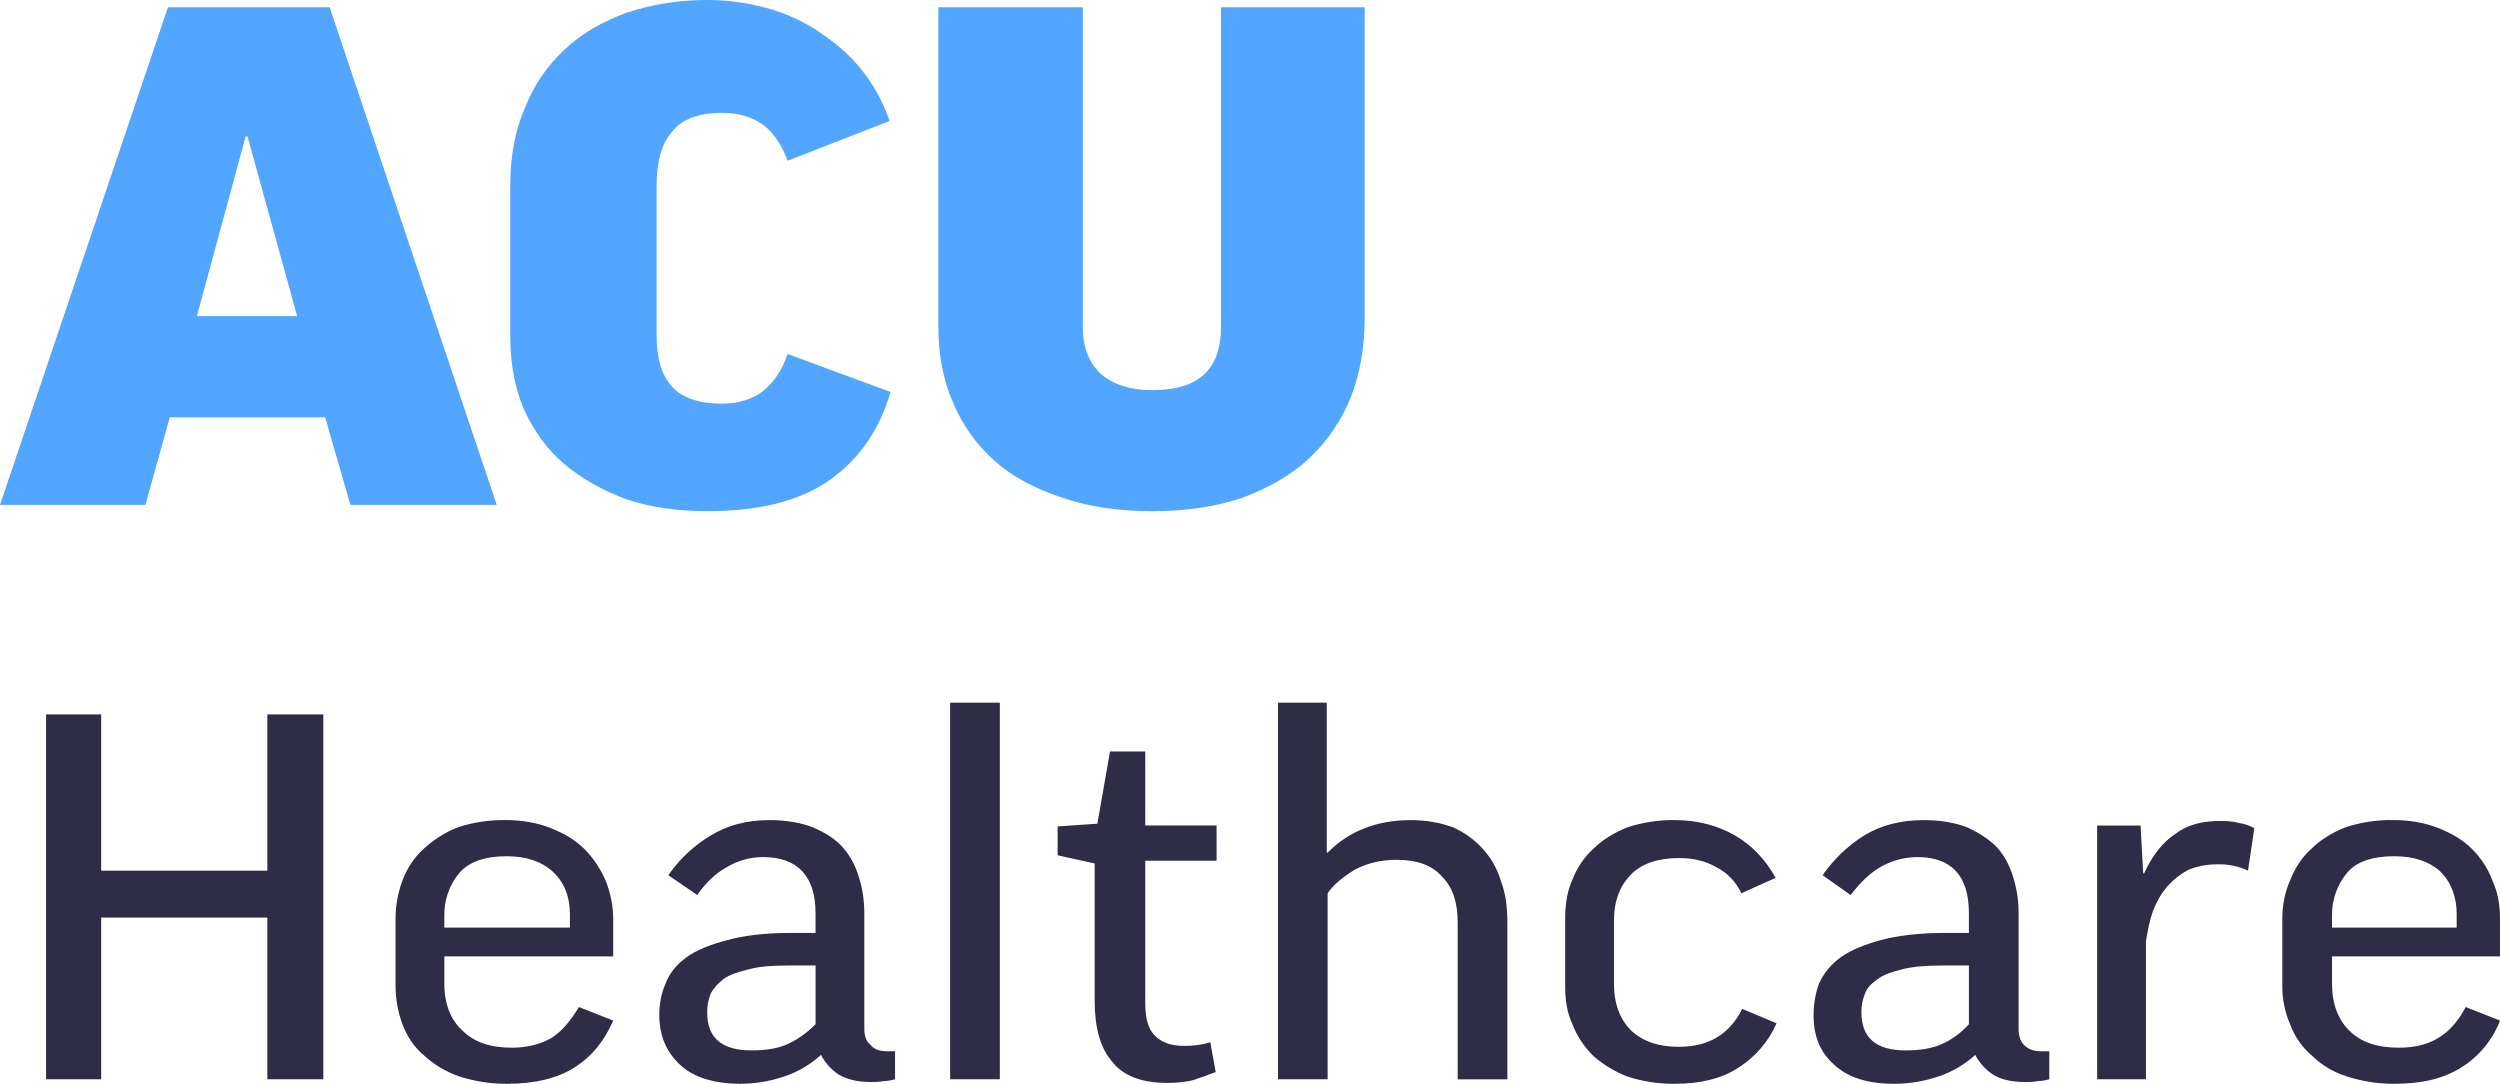
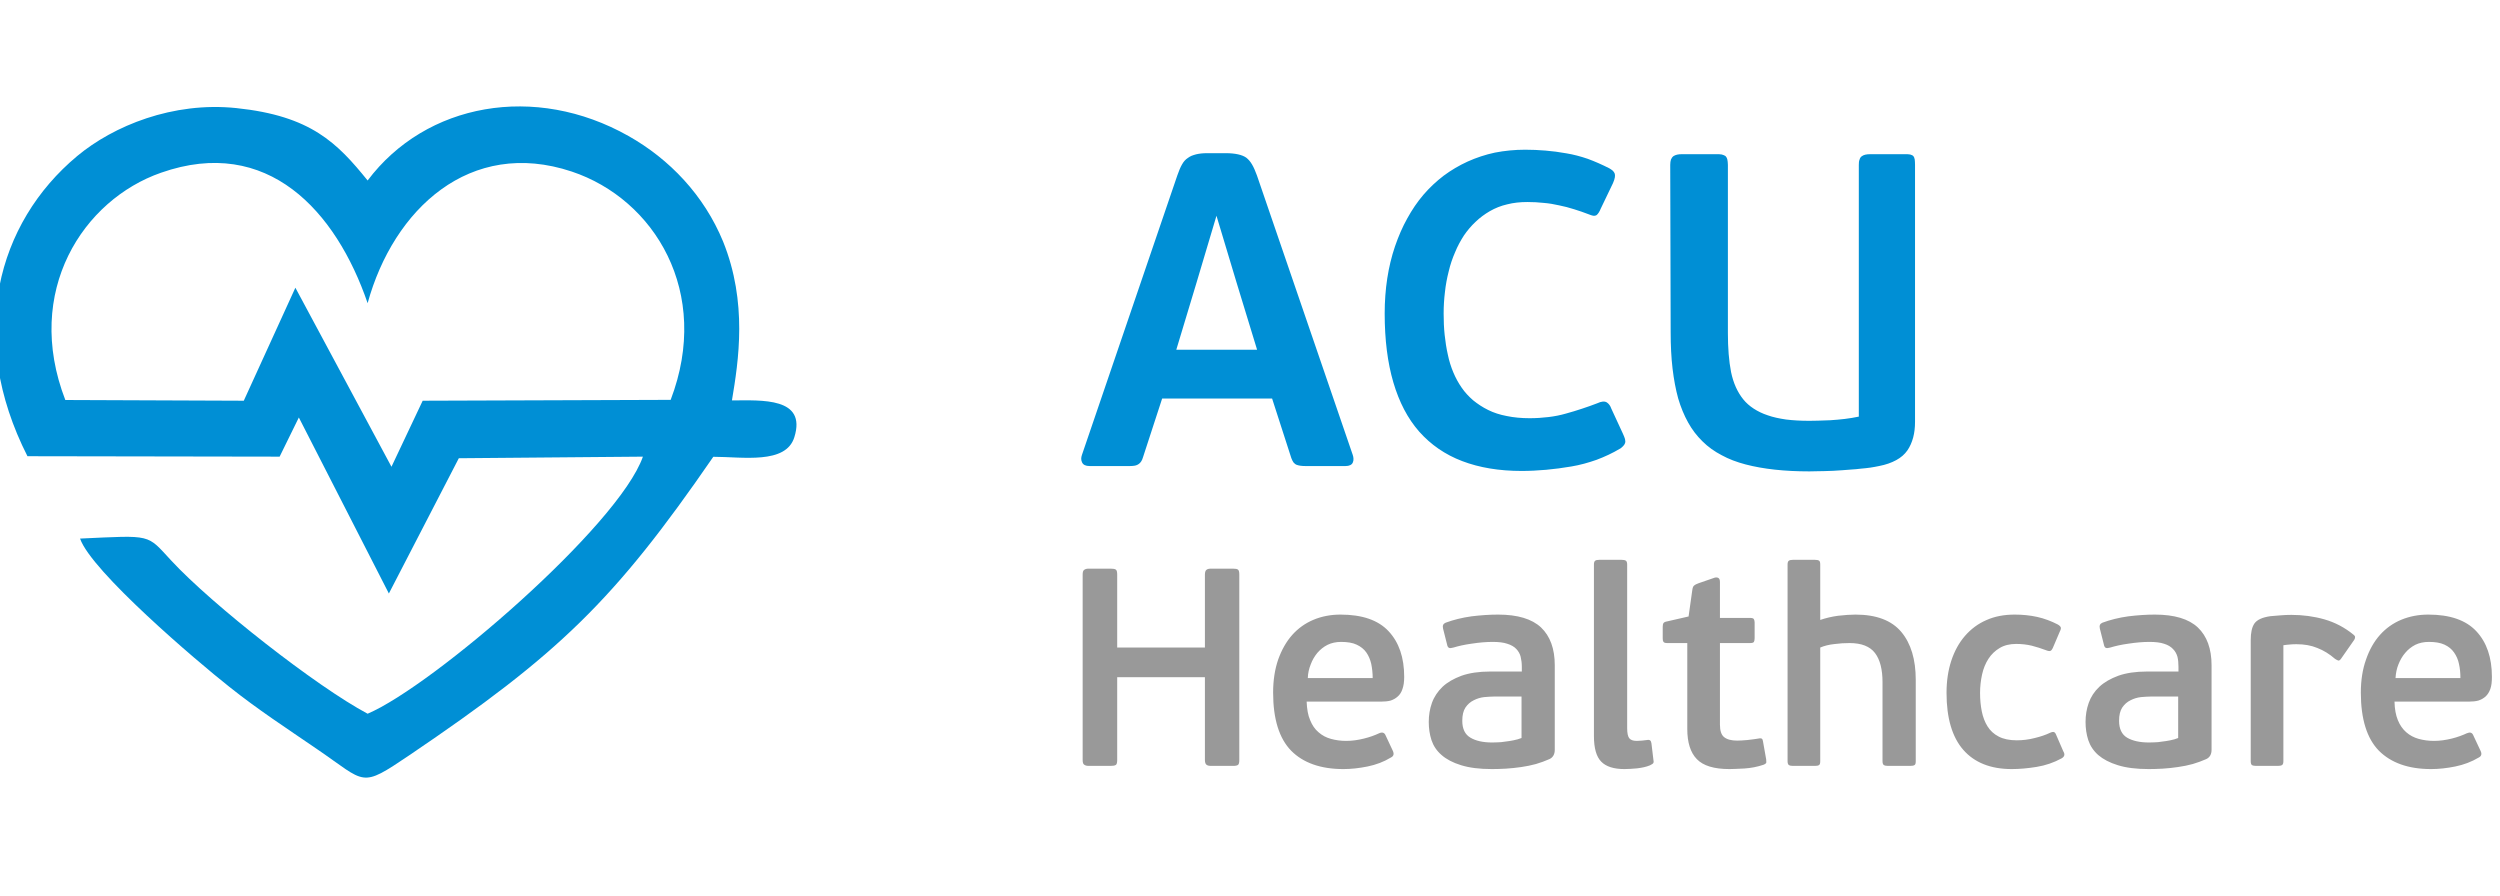
- <svg xmlns="http://www.w3.org/2000/svg" id="Слой_1" viewBox="0 0 78.463 34.016">
-   <style>.st0,.st1{fill-rule:evenodd;clip-rule:evenodd;fill:#52a6ff}.st1{fill:#2f2c47}</style>
-   <path class="st0" d="M4.564 15.846H0L5.272.227h5.074l5.244 15.619h-4.592l-.794-2.75H5.329l-.765 2.75zM6.18 9.921h3.146L7.767 4.28H7.71L6.18 9.921zM22.224 0c.709 0 1.389.113 2.041.312a5.459 5.459 0 0 1 1.672.85c.482.34.907.737 1.247 1.219.34.454.567.935.737 1.417l-3.203 1.247c-.17-.482-.425-.85-.737-1.106-.34-.255-.765-.397-1.332-.397-.709 0-1.247.198-1.559.595-.34.397-.482.964-.482 1.672v4.734c0 .68.142 1.191.454 1.559s.85.567 1.587.567c.539 0 .964-.142 1.304-.397.34-.283.595-.652.765-1.162l3.231 1.191c-.34 1.191-.992 2.126-1.928 2.778s-2.211.964-3.798.964c-.935 0-1.786-.113-2.551-.369-.765-.283-1.417-.652-1.956-1.106-.567-.482-.964-1.049-1.276-1.729-.283-.68-.425-1.417-.425-2.268V5.839c0-.907.142-1.729.454-2.438a4.948 4.948 0 0 1 1.247-1.843c.539-.51 1.191-.879 1.956-1.162A8.065 8.065 0 0 1 22.224 0zm20.607.227v9.751c0 .907-.142 1.729-.425 2.466a5.408 5.408 0 0 1-1.304 1.928c-.567.539-1.276.935-2.098 1.247-.822.283-1.786.425-2.835.425-1.077 0-2.013-.142-2.835-.425-.85-.283-1.559-.652-2.126-1.162a4.976 4.976 0 0 1-1.304-1.843c-.312-.709-.454-1.502-.454-2.381V.227h4.535v10.035c0 .652.198 1.134.567 1.474.397.34.935.51 1.616.51 1.446 0 2.154-.652 2.154-1.984V.227h4.509z" />
-   <path class="st1" d="M3.175 22.422v4.904h5.216v-4.904h1.757v11.452H8.391V28.8H3.175v5.074H1.446V22.422h1.729zm10.771 7.597v.85c0 .652.198 1.134.567 1.474.369.369.879.539 1.559.539.482 0 .907-.113 1.247-.312.312-.198.595-.539.85-.964l1.077.425c-.283.652-.68 1.134-1.219 1.474-.539.34-1.247.51-2.098.51a4.773 4.773 0 0 1-1.502-.227 3.105 3.105 0 0 1-1.106-.652c-.312-.255-.539-.595-.68-.964s-.227-.794-.227-1.247v-2.098c0-.425.085-.85.227-1.219.142-.369.369-.709.652-.964.312-.283.652-.51 1.077-.68a4.721 4.721 0 0 1 1.474-.227c.539 0 1.02.085 1.446.255.425.17.765.369 1.049.652.283.283.51.624.68 1.02.142.369.227.765.227 1.191v1.162h-5.3zm0-.907h3.94v-.425c0-.539-.17-.992-.539-1.332-.34-.312-.822-.482-1.446-.482-.68 0-1.162.17-1.474.51a2.045 2.045 0 0 0-.482 1.361v.368zm7.03-1.644a4.282 4.282 0 0 1 1.332-1.247c.51-.312 1.106-.482 1.843-.482.539 0 .992.085 1.361.227.397.17.709.369.935.624.227.255.397.567.51.935.113.369.17.737.17 1.134v3.628c0 .227.057.397.198.51.113.142.283.198.539.198h.227v.879c-.113.028-.227.057-.369.057-.113.028-.255.028-.397.028-.425 0-.737-.085-.992-.227a1.675 1.675 0 0 1-.567-.624c-.34.312-.737.539-1.162.68a4.273 4.273 0 0 1-1.361.227c-.822 0-1.474-.198-1.899-.595-.425-.397-.652-.907-.652-1.559 0-.34.057-.68.198-.992.113-.312.34-.595.652-.822.312-.227.737-.397 1.276-.539.51-.142 1.162-.227 1.956-.227h.822v-.624c0-1.162-.567-1.757-1.644-1.757a2.19 2.19 0 0 0-1.134.312c-.369.198-.68.51-.935.879l-.907-.623zm2.608 5.499c.454 0 .822-.057 1.134-.198.312-.142.595-.34.879-.624v-1.843h-.822c-.51 0-.935.028-1.247.113-.34.085-.624.17-.822.312-.17.142-.312.283-.397.454a1.48 1.48 0 0 0-.113.595c-.001.794.453 1.191 1.388 1.191zm7.796-10.913v11.82h-1.56v-11.82h1.56zm6.803 4.96h-2.239v4.479c0 .51.113.85.34 1.049s.51.283.879.283c.283 0 .539-.028.822-.113l.17.935c-.227.085-.454.17-.709.255-.227.057-.51.085-.822.085-.794 0-1.389-.227-1.729-.68-.369-.425-.539-1.077-.539-1.899v-4.309l-1.162-.255v-.907l1.247-.085.397-2.268h1.106v2.324h2.239v1.106zm3.486 6.86H40.11v-11.82h1.531v4.706h.028c.34-.34.709-.595 1.162-.765.425-.17.907-.255 1.446-.255.51 0 .935.085 1.332.227.369.17.68.397.935.68.255.283.454.624.567 1.02.142.369.198.794.198 1.276v4.932H45.75V28.97c0-.624-.142-1.106-.482-1.446-.312-.369-.794-.539-1.446-.539-.482 0-.935.113-1.304.312-.369.227-.652.454-.85.737v5.84zm12.983-5.839a1.72 1.72 0 0 0-.794-.822c-.34-.198-.737-.283-1.162-.283-.652 0-1.162.17-1.502.51-.34.34-.539.822-.539 1.446v1.984c0 .652.198 1.134.539 1.474.369.34.85.51 1.502.51.935 0 1.587-.397 1.984-1.191l1.077.454a3.14 3.14 0 0 1-1.191 1.389c-.51.34-1.191.51-2.013.51a4.721 4.721 0 0 1-1.474-.227 3.632 3.632 0 0 1-1.077-.652 2.886 2.886 0 0 1-.652-.992c-.17-.369-.227-.765-.227-1.191v-2.126c0-.425.057-.85.227-1.219.142-.369.369-.709.652-.964.283-.283.652-.51 1.077-.68a4.592 4.592 0 0 1 1.474-.227c.709 0 1.361.17 1.899.482s.964.765 1.276 1.332l-1.076.483zm2.551-.567a4.522 4.522 0 0 1 1.304-1.247c.51-.312 1.134-.482 1.871-.482.539 0 .992.085 1.361.227.369.17.68.369.935.624.227.255.397.567.51.935.113.369.17.737.17 1.134v3.628c0 .227.057.397.17.51.142.142.312.198.567.198h.227v.879c-.113.028-.227.057-.369.057-.113.028-.255.028-.397.028-.425 0-.765-.085-.992-.227a1.675 1.675 0 0 1-.567-.624c-.34.312-.737.539-1.162.68s-.879.227-1.389.227c-.822 0-1.446-.198-1.871-.595-.454-.397-.652-.907-.652-1.559 0-.34.057-.68.17-.992a2.09 2.09 0 0 1 .68-.822c.312-.227.737-.397 1.247-.539.539-.142 1.191-.227 1.984-.227h.794v-.624c0-1.162-.539-1.757-1.616-1.757a2.37 2.37 0 0 0-1.162.312c-.34.198-.652.51-.935.879l-.878-.623zm2.608 5.499c.425 0 .822-.057 1.134-.198.312-.142.595-.34.85-.624v-1.843h-.794c-.51 0-.935.028-1.276.113-.34.085-.595.17-.794.312-.198.142-.34.283-.397.454a1.48 1.48 0 0 0-.113.595c.001.794.455 1.191 1.39 1.191zm10.743-5.641a2.047 2.047 0 0 0-.935-.198 2.4 2.4 0 0 0-.935.17 2.383 2.383 0 0 0-.652.51c-.198.227-.34.482-.454.765-.113.312-.17.624-.227.964v4.337H65.82v-7.965h1.361l.085 1.502h.028c.255-.567.595-.992.992-1.247.369-.283.85-.397 1.361-.397.198 0 .397 0 .595.057.198.028.368.085.51.17l-.198 1.332zm2.637 2.693v.85c0 .652.198 1.134.539 1.474.369.369.879.539 1.559.539.51 0 .935-.113 1.247-.312.34-.198.624-.539.85-.964l1.077.425a2.997 2.997 0 0 1-1.219 1.474c-.539.34-1.219.51-2.098.51a4.721 4.721 0 0 1-1.474-.227 2.678 2.678 0 0 1-1.106-.652 2.297 2.297 0 0 1-.68-.964 2.977 2.977 0 0 1-.255-1.247v-2.098c0-.425.085-.85.255-1.219.142-.369.369-.709.652-.964.283-.283.652-.51 1.077-.68a4.592 4.592 0 0 1 1.474-.227c.539 0 1.02.085 1.446.255.425.17.765.369 1.049.652.283.283.51.624.652 1.02.17.369.227.765.227 1.191v1.162h-5.272zm0-.907h3.912v-.425c0-.539-.17-.992-.51-1.332-.34-.312-.822-.482-1.446-.482-.68 0-1.191.17-1.474.51a2.045 2.045 0 0 0-.482 1.361v.368z" />
+ <svg xmlns="http://www.w3.org/2000/svg" xml:space="preserve" width="173px" height="62px" version="1.1" style="shape-rendering:geometricPrecision; text-rendering:geometricPrecision; image-rendering:optimizeQuality; fill-rule:evenodd; clip-rule:evenodd" viewBox="0 0 173 62">
+   <defs>
+     <style type="text/css">
+    
+     .fil0 {fill:#008FD5}
+     .fil2 {fill:#008FD5;fill-rule:nonzero}
+     .fil1 {fill:#999999;fill-rule:nonzero}
+    
+   </style>
+   </defs>
+   <g id="Слой_x0020_1">
+     <path class="fil0" d="M16.87 27.73l-12.35 -0.05c-2.91,-7.54 1.25,-13.86 6.63,-15.73 7.36,-2.58 12.1,2.64 14.29,9.03 1.79,-6.51 7.09,-11.45 14.12,-9.11 5.73,1.91 9.69,8.36 6.85,15.8l-17.16 0.06 -2.16 4.57 -6.65 -12.39 -3.57 7.82zm-14.97 3.84l17.45 0.03 1.33 -2.71 6.23 12.18 4.84 -9.36 12.74 -0.11c-1.67,4.77 -14.51,15.85 -19.05,17.79 -3.54,-1.88 -10.78,-7.56 -13.59,-10.6 -1.72,-1.85 -1.28,-1.75 -6.31,-1.52 0.78,2.26 8.05,8.46 10.32,10.25 1.98,1.58 3.95,2.86 6.08,4.32 3.44,2.34 2.95,2.74 6.39,0.42 10.33,-6.99 14.17,-10.68 21.03,-20.65 2.02,0 5.03,0.54 5.61,-1.36 0.86,-2.76 -2.25,-2.55 -4.32,-2.54 0.46,-2.75 1.09,-6.77 -0.61,-10.99 -1.32,-3.21 -3.71,-5.71 -6.55,-7.31 -6.46,-3.65 -14.01,-2.29 -18.05,3.08 -2.1,-2.59 -3.91,-4.47 -9.08,-5.01 -4.4,-0.46 -8.51,1.23 -11.02,3.32 -5.55,4.63 -7.65,12.48 -3.44,20.77z" />
+     <path class="fil1" d="M85.76 52.59c0,0.18 -0.03,0.3 -0.09,0.34 -0.06,0.05 -0.18,0.07 -0.36,0.07l-1.48 0c-0.16,0 -0.27,-0.02 -0.34,-0.08 -0.07,-0.05 -0.11,-0.16 -0.11,-0.33l0 -5.73 -6.07 0 0 5.73c0,0.18 -0.03,0.3 -0.09,0.34 -0.07,0.05 -0.19,0.07 -0.37,0.07l-1.49 0c-0.14,0 -0.25,-0.02 -0.33,-0.08 -0.08,-0.05 -0.11,-0.16 -0.11,-0.33l0 -12.83c0,-0.17 0.03,-0.28 0.11,-0.33 0.08,-0.06 0.19,-0.08 0.33,-0.08l1.49 0c0.18,0 0.3,0.02 0.37,0.07 0.06,0.04 0.09,0.16 0.09,0.34l0 5.05 6.07 0 0 -5.05c0,-0.17 0.04,-0.28 0.11,-0.33 0.07,-0.06 0.18,-0.08 0.34,-0.08l1.48 0c0.18,0 0.3,0.02 0.36,0.07 0.06,0.04 0.09,0.16 0.09,0.34l0 12.83zm7 -10.06c1.5,0 2.61,0.38 3.33,1.15 0.72,0.77 1.08,1.82 1.08,3.16 0,0.34 -0.04,0.62 -0.12,0.84 -0.07,0.22 -0.18,0.39 -0.33,0.52 -0.14,0.13 -0.31,0.22 -0.49,0.28 -0.19,0.05 -0.4,0.07 -0.62,0.07l-5.19 0c0.02,0.51 0.09,0.94 0.24,1.28 0.14,0.35 0.33,0.63 0.58,0.84 0.25,0.22 0.53,0.37 0.86,0.46 0.32,0.09 0.68,0.14 1.05,0.14 0.42,0 0.83,-0.06 1.23,-0.16 0.41,-0.1 0.76,-0.23 1.06,-0.37 0.2,-0.09 0.35,-0.05 0.43,0.12l0.52 1.11c0.09,0.21 0.05,0.36 -0.14,0.45 -0.49,0.3 -1.03,0.5 -1.61,0.62 -0.59,0.12 -1.15,0.18 -1.68,0.18 -1.57,0 -2.78,-0.43 -3.61,-1.27 -0.83,-0.85 -1.25,-2.19 -1.25,-4.02 0,-0.86 0.12,-1.62 0.35,-2.29 0.24,-0.67 0.56,-1.24 0.97,-1.7 0.41,-0.46 0.9,-0.81 1.47,-1.05 0.57,-0.24 1.2,-0.36 1.87,-0.36zm0.04 1.89c-0.35,0 -0.66,0.07 -0.93,0.2 -0.28,0.14 -0.51,0.33 -0.71,0.56 -0.19,0.23 -0.35,0.5 -0.46,0.8 -0.12,0.3 -0.19,0.61 -0.2,0.94l4.49 0c0,-0.35 -0.04,-0.68 -0.1,-0.98 -0.07,-0.3 -0.18,-0.56 -0.34,-0.79 -0.16,-0.23 -0.39,-0.41 -0.67,-0.54 -0.27,-0.13 -0.64,-0.19 -1.08,-0.19zm14.79 7.47c0,0.31 -0.13,0.53 -0.37,0.64 -0.29,0.13 -0.6,0.24 -0.93,0.34 -0.33,0.09 -0.67,0.16 -1.02,0.21 -0.36,0.05 -0.7,0.09 -1.05,0.11 -0.34,0.02 -0.67,0.03 -0.98,0.03 -0.86,0 -1.57,-0.09 -2.14,-0.27 -0.56,-0.17 -1.01,-0.41 -1.34,-0.7 -0.34,-0.29 -0.57,-0.64 -0.7,-1.03 -0.13,-0.4 -0.19,-0.82 -0.19,-1.26 0,-0.46 0.07,-0.9 0.22,-1.32 0.15,-0.42 0.4,-0.79 0.73,-1.11 0.34,-0.32 0.78,-0.57 1.32,-0.77 0.54,-0.19 1.2,-0.29 1.98,-0.29l2.19 0 0 -0.33c0,-0.25 -0.03,-0.48 -0.08,-0.69 -0.05,-0.21 -0.16,-0.39 -0.3,-0.54 -0.15,-0.16 -0.36,-0.28 -0.62,-0.36 -0.26,-0.09 -0.6,-0.13 -1.01,-0.13 -0.45,0 -0.93,0.04 -1.45,0.12 -0.52,0.07 -0.94,0.17 -1.27,0.27 -0.14,0.04 -0.24,0.05 -0.31,0.02 -0.06,-0.03 -0.11,-0.1 -0.13,-0.22l-0.28 -1.11c-0.05,-0.21 0.01,-0.34 0.18,-0.41 0.54,-0.2 1.14,-0.35 1.79,-0.44 0.65,-0.08 1.26,-0.12 1.84,-0.12 1.35,0 2.34,0.3 2.97,0.89 0.63,0.6 0.95,1.47 0.95,2.62l0 5.85zm-2.3 -3.69l-1.88 0c-0.22,0 -0.45,0.02 -0.71,0.04 -0.25,0.03 -0.49,0.1 -0.72,0.22 -0.23,0.11 -0.42,0.28 -0.57,0.5 -0.15,0.23 -0.22,0.53 -0.22,0.92 0,0.56 0.19,0.95 0.57,1.17 0.37,0.22 0.87,0.33 1.5,0.33 0.09,0 0.21,0 0.38,-0.01 0.16,0 0.33,-0.02 0.51,-0.05 0.19,-0.02 0.38,-0.05 0.58,-0.09 0.2,-0.04 0.39,-0.09 0.56,-0.16l0 -2.87zm9.12 4.33c0.03,0.13 0.03,0.22 0,0.27 -0.02,0.04 -0.1,0.1 -0.23,0.16 -0.26,0.11 -0.56,0.17 -0.89,0.21 -0.33,0.03 -0.62,0.05 -0.88,0.05 -0.73,0 -1.27,-0.17 -1.6,-0.51 -0.34,-0.34 -0.51,-0.93 -0.51,-1.78l0 -11.86c0,-0.14 0.03,-0.23 0.09,-0.27 0.05,-0.04 0.15,-0.06 0.28,-0.06l1.54 0c0.14,0 0.24,0.02 0.3,0.06 0.06,0.04 0.09,0.13 0.09,0.27l0 11.32c0,0.34 0.05,0.57 0.14,0.69 0.09,0.12 0.26,0.19 0.52,0.19 0.11,0 0.23,-0.01 0.36,-0.02 0.14,-0.02 0.25,-0.03 0.35,-0.04 0.1,-0.02 0.18,-0.01 0.22,0.03 0.05,0.03 0.07,0.1 0.09,0.2l0.13 1.09zm7.81 0.02c0.01,0.08 0.01,0.15 0.01,0.21 -0.01,0.06 -0.07,0.11 -0.19,0.16 -0.44,0.15 -0.88,0.23 -1.33,0.26 -0.44,0.02 -0.78,0.04 -1.03,0.04 -1.07,0 -1.82,-0.23 -2.26,-0.69 -0.44,-0.45 -0.66,-1.15 -0.66,-2.08l0 -5.95 -1.39 0c-0.14,0 -0.23,-0.03 -0.26,-0.09 -0.04,-0.06 -0.05,-0.14 -0.05,-0.24l0 -0.8c0,-0.12 0.02,-0.21 0.06,-0.26 0.04,-0.05 0.12,-0.09 0.25,-0.11l1.48 -0.34 0.26 -1.85c0.02,-0.14 0.06,-0.24 0.12,-0.29 0.06,-0.05 0.16,-0.11 0.31,-0.16l1.13 -0.39c0.1,-0.02 0.19,-0.01 0.25,0.03 0.07,0.05 0.1,0.14 0.1,0.28l0 2.48 2.09 0c0.14,0 0.23,0.03 0.26,0.09 0.03,0.06 0.05,0.13 0.05,0.22l0 1.1c0,0.11 -0.02,0.2 -0.05,0.25 -0.03,0.05 -0.12,0.08 -0.26,0.08l-2.09 0 0 5.65c0,0.42 0.1,0.71 0.29,0.86 0.2,0.16 0.5,0.24 0.9,0.24 0.08,0 0.18,-0.01 0.31,-0.01 0.13,-0.01 0.26,-0.02 0.4,-0.03 0.14,-0.02 0.27,-0.03 0.41,-0.05 0.14,-0.02 0.25,-0.04 0.34,-0.05 0.13,-0.03 0.21,-0.02 0.25,0.01 0.04,0.03 0.07,0.09 0.08,0.19l0.22 1.24zm10.35 0.12c0,0.14 -0.02,0.23 -0.08,0.27 -0.06,0.04 -0.16,0.06 -0.31,0.06l-1.54 0c-0.13,0 -0.22,-0.02 -0.28,-0.06 -0.06,-0.04 -0.09,-0.13 -0.09,-0.27l0 -5.46c0,-0.89 -0.17,-1.56 -0.52,-2.02 -0.35,-0.46 -0.94,-0.69 -1.76,-0.69 -0.34,0 -0.69,0.02 -1.06,0.07 -0.37,0.04 -0.69,0.12 -0.97,0.24l0 7.86c0,0.14 -0.02,0.23 -0.08,0.27 -0.05,0.04 -0.15,0.06 -0.29,0.06l-1.52 0c-0.13,0 -0.22,-0.02 -0.28,-0.06 -0.06,-0.04 -0.09,-0.13 -0.09,-0.27l0 -13.6c0,-0.14 0.03,-0.23 0.09,-0.27 0.06,-0.04 0.15,-0.06 0.28,-0.06l1.52 0c0.14,0 0.24,0.02 0.29,0.06 0.06,0.04 0.08,0.13 0.08,0.27l0 3.83c0.38,-0.13 0.79,-0.23 1.24,-0.29 0.45,-0.05 0.85,-0.08 1.2,-0.08 1.44,0 2.5,0.4 3.17,1.2 0.67,0.8 1,1.91 1,3.32l0 5.62zm6.99 -1.44c0.41,0 0.83,-0.05 1.25,-0.16 0.41,-0.1 0.76,-0.22 1.03,-0.35 0.14,-0.07 0.24,-0.08 0.3,-0.06 0.06,0.03 0.11,0.09 0.15,0.2l0.49 1.13c0.13,0.21 0.09,0.37 -0.12,0.49 -0.53,0.29 -1.11,0.49 -1.73,0.59 -0.61,0.1 -1.19,0.15 -1.72,0.15 -1.46,0 -2.58,-0.45 -3.35,-1.33 -0.77,-0.88 -1.16,-2.2 -1.16,-3.94 0,-0.82 0.11,-1.56 0.33,-2.23 0.22,-0.67 0.54,-1.25 0.95,-1.72 0.41,-0.47 0.9,-0.84 1.48,-1.09 0.58,-0.26 1.23,-0.38 1.96,-0.38 0.53,0 1.05,0.05 1.55,0.16 0.5,0.11 0.97,0.29 1.42,0.52 0.11,0.06 0.18,0.13 0.21,0.19 0.03,0.07 0.01,0.17 -0.06,0.3l-0.49 1.15c-0.05,0.1 -0.1,0.17 -0.16,0.19 -0.06,0.03 -0.17,0.01 -0.32,-0.05 -0.31,-0.12 -0.64,-0.22 -0.98,-0.31 -0.34,-0.08 -0.69,-0.12 -1.07,-0.12 -0.44,0 -0.82,0.09 -1.14,0.28 -0.32,0.19 -0.58,0.44 -0.78,0.75 -0.2,0.31 -0.35,0.67 -0.44,1.08 -0.09,0.41 -0.14,0.84 -0.14,1.28 0,0.46 0.04,0.88 0.12,1.28 0.08,0.39 0.21,0.74 0.4,1.04 0.19,0.3 0.44,0.53 0.77,0.7 0.32,0.17 0.74,0.26 1.25,0.26zm13.48 0.66c0,0.31 -0.13,0.53 -0.37,0.64 -0.29,0.13 -0.6,0.24 -0.93,0.34 -0.33,0.09 -0.67,0.16 -1.03,0.21 -0.35,0.05 -0.69,0.09 -1.04,0.11 -0.34,0.02 -0.67,0.03 -0.98,0.03 -0.86,0 -1.57,-0.09 -2.14,-0.27 -0.56,-0.17 -1.01,-0.41 -1.35,-0.7 -0.33,-0.29 -0.56,-0.64 -0.69,-1.03 -0.13,-0.4 -0.19,-0.82 -0.19,-1.26 0,-0.46 0.07,-0.9 0.22,-1.32 0.15,-0.42 0.39,-0.79 0.73,-1.11 0.34,-0.32 0.78,-0.57 1.32,-0.77 0.54,-0.19 1.2,-0.29 1.98,-0.29l2.18 0 0 -0.33c0,-0.25 -0.02,-0.48 -0.07,-0.69 -0.06,-0.21 -0.16,-0.39 -0.31,-0.54 -0.15,-0.16 -0.35,-0.28 -0.61,-0.36 -0.26,-0.09 -0.6,-0.13 -1.02,-0.13 -0.44,0 -0.92,0.04 -1.44,0.12 -0.52,0.07 -0.94,0.17 -1.27,0.27 -0.14,0.04 -0.24,0.05 -0.31,0.02 -0.06,-0.03 -0.11,-0.1 -0.13,-0.22l-0.28 -1.11c-0.05,-0.21 0.01,-0.34 0.18,-0.41 0.54,-0.2 1.14,-0.35 1.79,-0.44 0.65,-0.08 1.26,-0.12 1.84,-0.12 1.35,0 2.34,0.3 2.97,0.89 0.63,0.6 0.95,1.47 0.95,2.62l0 5.85zm-2.31 -3.69l-1.87 0c-0.22,0 -0.46,0.02 -0.71,0.04 -0.25,0.03 -0.49,0.1 -0.72,0.22 -0.23,0.11 -0.42,0.28 -0.57,0.5 -0.15,0.23 -0.22,0.53 -0.22,0.92 0,0.56 0.19,0.95 0.56,1.17 0.38,0.22 0.88,0.33 1.51,0.33 0.09,0 0.21,0 0.38,-0.01 0.16,0 0.33,-0.02 0.51,-0.05 0.19,-0.02 0.38,-0.05 0.58,-0.09 0.2,-0.04 0.39,-0.09 0.55,-0.16l0 -2.87zm7.28 4.47c0,0.14 -0.03,0.23 -0.09,0.27 -0.06,0.04 -0.16,0.06 -0.3,0.06l-1.5 0c-0.13,0 -0.23,-0.02 -0.29,-0.06 -0.05,-0.04 -0.08,-0.13 -0.08,-0.27l0 -8.37c0,-0.52 0.08,-0.9 0.26,-1.16 0.18,-0.25 0.54,-0.42 1.1,-0.5 0.24,-0.02 0.47,-0.04 0.72,-0.06 0.24,-0.02 0.48,-0.03 0.73,-0.03 0.79,0 1.55,0.1 2.29,0.31 0.73,0.21 1.4,0.56 2,1.05 0.09,0.07 0.13,0.13 0.12,0.19 0,0.06 -0.02,0.12 -0.06,0.18l-0.9 1.29c-0.07,0.1 -0.13,0.15 -0.2,0.14 -0.06,-0.02 -0.14,-0.06 -0.23,-0.12 -0.38,-0.33 -0.78,-0.58 -1.22,-0.75 -0.43,-0.18 -0.91,-0.26 -1.43,-0.26 -0.16,0 -0.31,0 -0.47,0.02 -0.16,0.01 -0.31,0.03 -0.45,0.05l0 8.02zm10.03 -10.14c1.49,0 2.6,0.38 3.32,1.15 0.72,0.77 1.08,1.82 1.08,3.16 0,0.34 -0.03,0.62 -0.11,0.84 -0.08,0.22 -0.19,0.39 -0.33,0.52 -0.15,0.13 -0.31,0.22 -0.5,0.28 -0.19,0.05 -0.39,0.07 -0.62,0.07l-5.18 0c0.01,0.51 0.09,0.94 0.23,1.28 0.14,0.35 0.34,0.63 0.58,0.84 0.25,0.22 0.54,0.37 0.86,0.46 0.33,0.09 0.68,0.14 1.06,0.14 0.41,0 0.82,-0.06 1.23,-0.16 0.4,-0.1 0.75,-0.23 1.05,-0.37 0.21,-0.09 0.35,-0.05 0.43,0.12l0.52 1.11c0.1,0.21 0.05,0.36 -0.13,0.45 -0.5,0.3 -1.04,0.5 -1.62,0.62 -0.59,0.12 -1.15,0.18 -1.68,0.18 -1.57,0 -2.77,-0.43 -3.61,-1.27 -0.83,-0.85 -1.25,-2.19 -1.25,-4.02 0,-0.86 0.12,-1.62 0.36,-2.29 0.23,-0.67 0.55,-1.24 0.96,-1.7 0.41,-0.46 0.9,-0.81 1.47,-1.05 0.58,-0.24 1.2,-0.36 1.88,-0.36zm0.04 1.89c-0.36,0 -0.67,0.07 -0.94,0.2 -0.27,0.14 -0.51,0.33 -0.7,0.56 -0.2,0.23 -0.35,0.5 -0.47,0.8 -0.12,0.3 -0.18,0.61 -0.2,0.94l4.49 0c0,-0.35 -0.03,-0.68 -0.1,-0.98 -0.06,-0.3 -0.18,-0.56 -0.34,-0.79 -0.16,-0.23 -0.38,-0.41 -0.66,-0.54 -0.28,-0.13 -0.64,-0.19 -1.08,-0.19z" />
+     <path class="fil2" d="M88.03 27.58l-7.61 0 -1.33 4.08c-0.06,0.21 -0.16,0.36 -0.29,0.45 -0.07,0.05 -0.15,0.09 -0.25,0.11 -0.1,0.02 -0.22,0.03 -0.34,0.03l-2.81 0c-0.27,0 -0.44,-0.08 -0.52,-0.25 -0.04,-0.08 -0.06,-0.17 -0.06,-0.26 0,-0.08 0.02,-0.17 0.05,-0.26l6.6 -19.34c0.11,-0.31 0.21,-0.56 0.32,-0.75 0.11,-0.2 0.24,-0.35 0.41,-0.46 0.08,-0.06 0.17,-0.11 0.26,-0.15 0.1,-0.04 0.2,-0.07 0.31,-0.1 0.21,-0.05 0.46,-0.08 0.75,-0.08l1.32 0c0.32,0 0.6,0.03 0.83,0.08 0.23,0.05 0.43,0.13 0.57,0.23 0.14,0.11 0.28,0.26 0.4,0.47 0.12,0.2 0.23,0.46 0.34,0.76l6.63 19.34c0.03,0.09 0.05,0.18 0.05,0.26 0.01,0.09 -0.01,0.17 -0.04,0.25 -0.03,0.09 -0.1,0.16 -0.19,0.2 -0.08,0.04 -0.19,0.06 -0.31,0.06l-2.81 0c-0.24,0 -0.43,-0.03 -0.57,-0.08 -0.09,-0.03 -0.16,-0.09 -0.23,-0.17 -0.05,-0.08 -0.11,-0.18 -0.15,-0.3l-1.33 -4.12zm-6.63 -3.38l5.59 0c-0.95,-3.1 -1.89,-6.17 -2.81,-9.27l0 0c-0.92,3.1 -1.84,6.18 -2.78,9.27zm24.45 4.74c0.46,0 0.89,-0.03 1.31,-0.08 0.42,-0.05 0.82,-0.13 1.2,-0.24 0.38,-0.1 0.75,-0.22 1.12,-0.34 0.36,-0.12 0.71,-0.24 1.04,-0.37 0.15,-0.07 0.28,-0.11 0.39,-0.12 0.12,-0.01 0.22,0.01 0.3,0.07 0.06,0.04 0.12,0.1 0.17,0.17 0.05,0.07 0.09,0.15 0.12,0.24l0.8 1.73c0.07,0.15 0.12,0.28 0.15,0.38 0.03,0.12 0.03,0.22 0,0.29 -0.02,0.07 -0.07,0.14 -0.13,0.2 -0.05,0.06 -0.13,0.12 -0.21,0.18l-0.01 0c-0.52,0.31 -1.06,0.56 -1.62,0.77 -0.57,0.2 -1.14,0.36 -1.74,0.46 -0.59,0.1 -1.18,0.18 -1.75,0.23 -0.58,0.05 -1.14,0.08 -1.69,0.08 -1.56,0 -2.93,-0.23 -4.11,-0.68 -1.19,-0.45 -2.18,-1.14 -2.98,-2.04 -0.8,-0.91 -1.39,-2.05 -1.79,-3.41 -0.4,-1.36 -0.6,-2.95 -0.6,-4.76 0,-1.7 0.24,-3.25 0.71,-4.64 0.24,-0.7 0.52,-1.35 0.85,-1.94 0.33,-0.6 0.7,-1.15 1.12,-1.64 0.42,-0.49 0.89,-0.93 1.4,-1.32 0.51,-0.38 1.07,-0.71 1.66,-0.98 0.6,-0.27 1.23,-0.48 1.89,-0.62 0.67,-0.13 1.37,-0.2 2.09,-0.2 0.46,0 0.93,0.02 1.41,0.06 0.47,0.04 0.95,0.1 1.44,0.19 0.49,0.08 0.98,0.21 1.48,0.38 0.49,0.18 0.99,0.4 1.5,0.66 0.08,0.05 0.16,0.1 0.22,0.15 0.06,0.06 0.11,0.12 0.14,0.19 0.06,0.14 0.03,0.36 -0.11,0.68l-0.85 1.77c-0.04,0.11 -0.09,0.19 -0.13,0.26 -0.05,0.08 -0.1,0.14 -0.15,0.18 -0.06,0.04 -0.14,0.06 -0.24,0.05 -0.09,-0.02 -0.2,-0.05 -0.31,-0.1 -0.34,-0.13 -0.68,-0.25 -1.01,-0.35 -0.34,-0.11 -0.69,-0.2 -1.04,-0.27 -0.35,-0.08 -0.7,-0.14 -1.07,-0.17 -0.36,-0.04 -0.74,-0.06 -1.12,-0.06 -0.51,0 -0.97,0.05 -1.4,0.16 -0.44,0.1 -0.83,0.26 -1.2,0.47 -0.36,0.21 -0.69,0.45 -0.99,0.74 -0.3,0.28 -0.57,0.6 -0.81,0.95 -0.23,0.36 -0.44,0.74 -0.61,1.16 -0.18,0.41 -0.33,0.85 -0.44,1.32 -0.12,0.47 -0.21,0.95 -0.26,1.43 -0.06,0.49 -0.09,0.99 -0.09,1.49 0,0.51 0.02,1 0.07,1.47 0.05,0.47 0.12,0.93 0.22,1.37 0.09,0.44 0.22,0.85 0.38,1.23 0.16,0.38 0.35,0.73 0.58,1.06 0.22,0.32 0.49,0.61 0.79,0.87 0.31,0.25 0.65,0.48 1.04,0.67 0.38,0.19 0.81,0.33 1.29,0.42 0.48,0.1 1.01,0.15 1.58,0.15zm26.67 0.25c0,0.39 -0.04,0.76 -0.13,1.09 -0.09,0.33 -0.22,0.63 -0.4,0.89 -0.19,0.27 -0.44,0.49 -0.77,0.67 -0.33,0.18 -0.72,0.32 -1.19,0.41 -0.2,0.04 -0.4,0.08 -0.61,0.11 -0.2,0.03 -0.42,0.05 -0.64,0.07 -0.24,0.03 -0.45,0.05 -0.65,0.06 -0.21,0.02 -0.43,0.04 -0.65,0.05 -0.21,0.02 -0.42,0.03 -0.63,0.04 -0.2,0.01 -0.4,0.02 -0.6,0.02 -0.19,0.01 -0.37,0.01 -0.55,0.01 -0.19,0.01 -0.35,0.01 -0.49,0.01 -0.86,0 -1.65,-0.04 -2.39,-0.12 -0.73,-0.08 -1.41,-0.2 -2.02,-0.36 -0.61,-0.16 -1.17,-0.37 -1.66,-0.64 -0.5,-0.26 -0.95,-0.58 -1.33,-0.96 -0.38,-0.37 -0.72,-0.81 -0.99,-1.3 -0.28,-0.5 -0.51,-1.06 -0.69,-1.67 -0.17,-0.62 -0.3,-1.31 -0.39,-2.07 -0.09,-0.77 -0.13,-1.6 -0.13,-2.51l-0.03 -11.58c0,-0.15 0.02,-0.27 0.05,-0.37 0.04,-0.1 0.1,-0.18 0.18,-0.24 0.07,-0.04 0.15,-0.08 0.25,-0.1 0.1,-0.02 0.2,-0.03 0.32,-0.03l2.39 0c0.14,0 0.27,0 0.37,0.02 0.11,0.03 0.19,0.06 0.25,0.1 0.06,0.05 0.11,0.13 0.14,0.24 0.02,0.1 0.04,0.23 0.04,0.38l0 11.64c0,1.03 0.07,1.93 0.22,2.7 0.08,0.38 0.19,0.73 0.33,1.04 0.14,0.31 0.31,0.59 0.51,0.84 0.2,0.25 0.44,0.46 0.73,0.65 0.28,0.18 0.6,0.34 0.97,0.46 0.36,0.13 0.79,0.22 1.26,0.29 0.48,0.06 1.02,0.09 1.62,0.09 0.16,0 0.36,0 0.59,-0.01 0.24,-0.01 0.53,-0.02 0.86,-0.03 0.33,-0.02 0.66,-0.05 1,-0.09 0.32,-0.04 0.64,-0.09 0.97,-0.16l0 -17.42c0,-0.15 0.01,-0.27 0.05,-0.36 0.03,-0.11 0.08,-0.19 0.16,-0.24 0.13,-0.1 0.32,-0.14 0.59,-0.14l2.38 0c0.15,0 0.27,0 0.37,0.02 0.1,0.03 0.18,0.06 0.23,0.12 0.04,0.05 0.07,0.12 0.09,0.23 0.01,0.1 0.02,0.22 0.02,0.37l0 17.78z" />
+   </g>
</svg>
